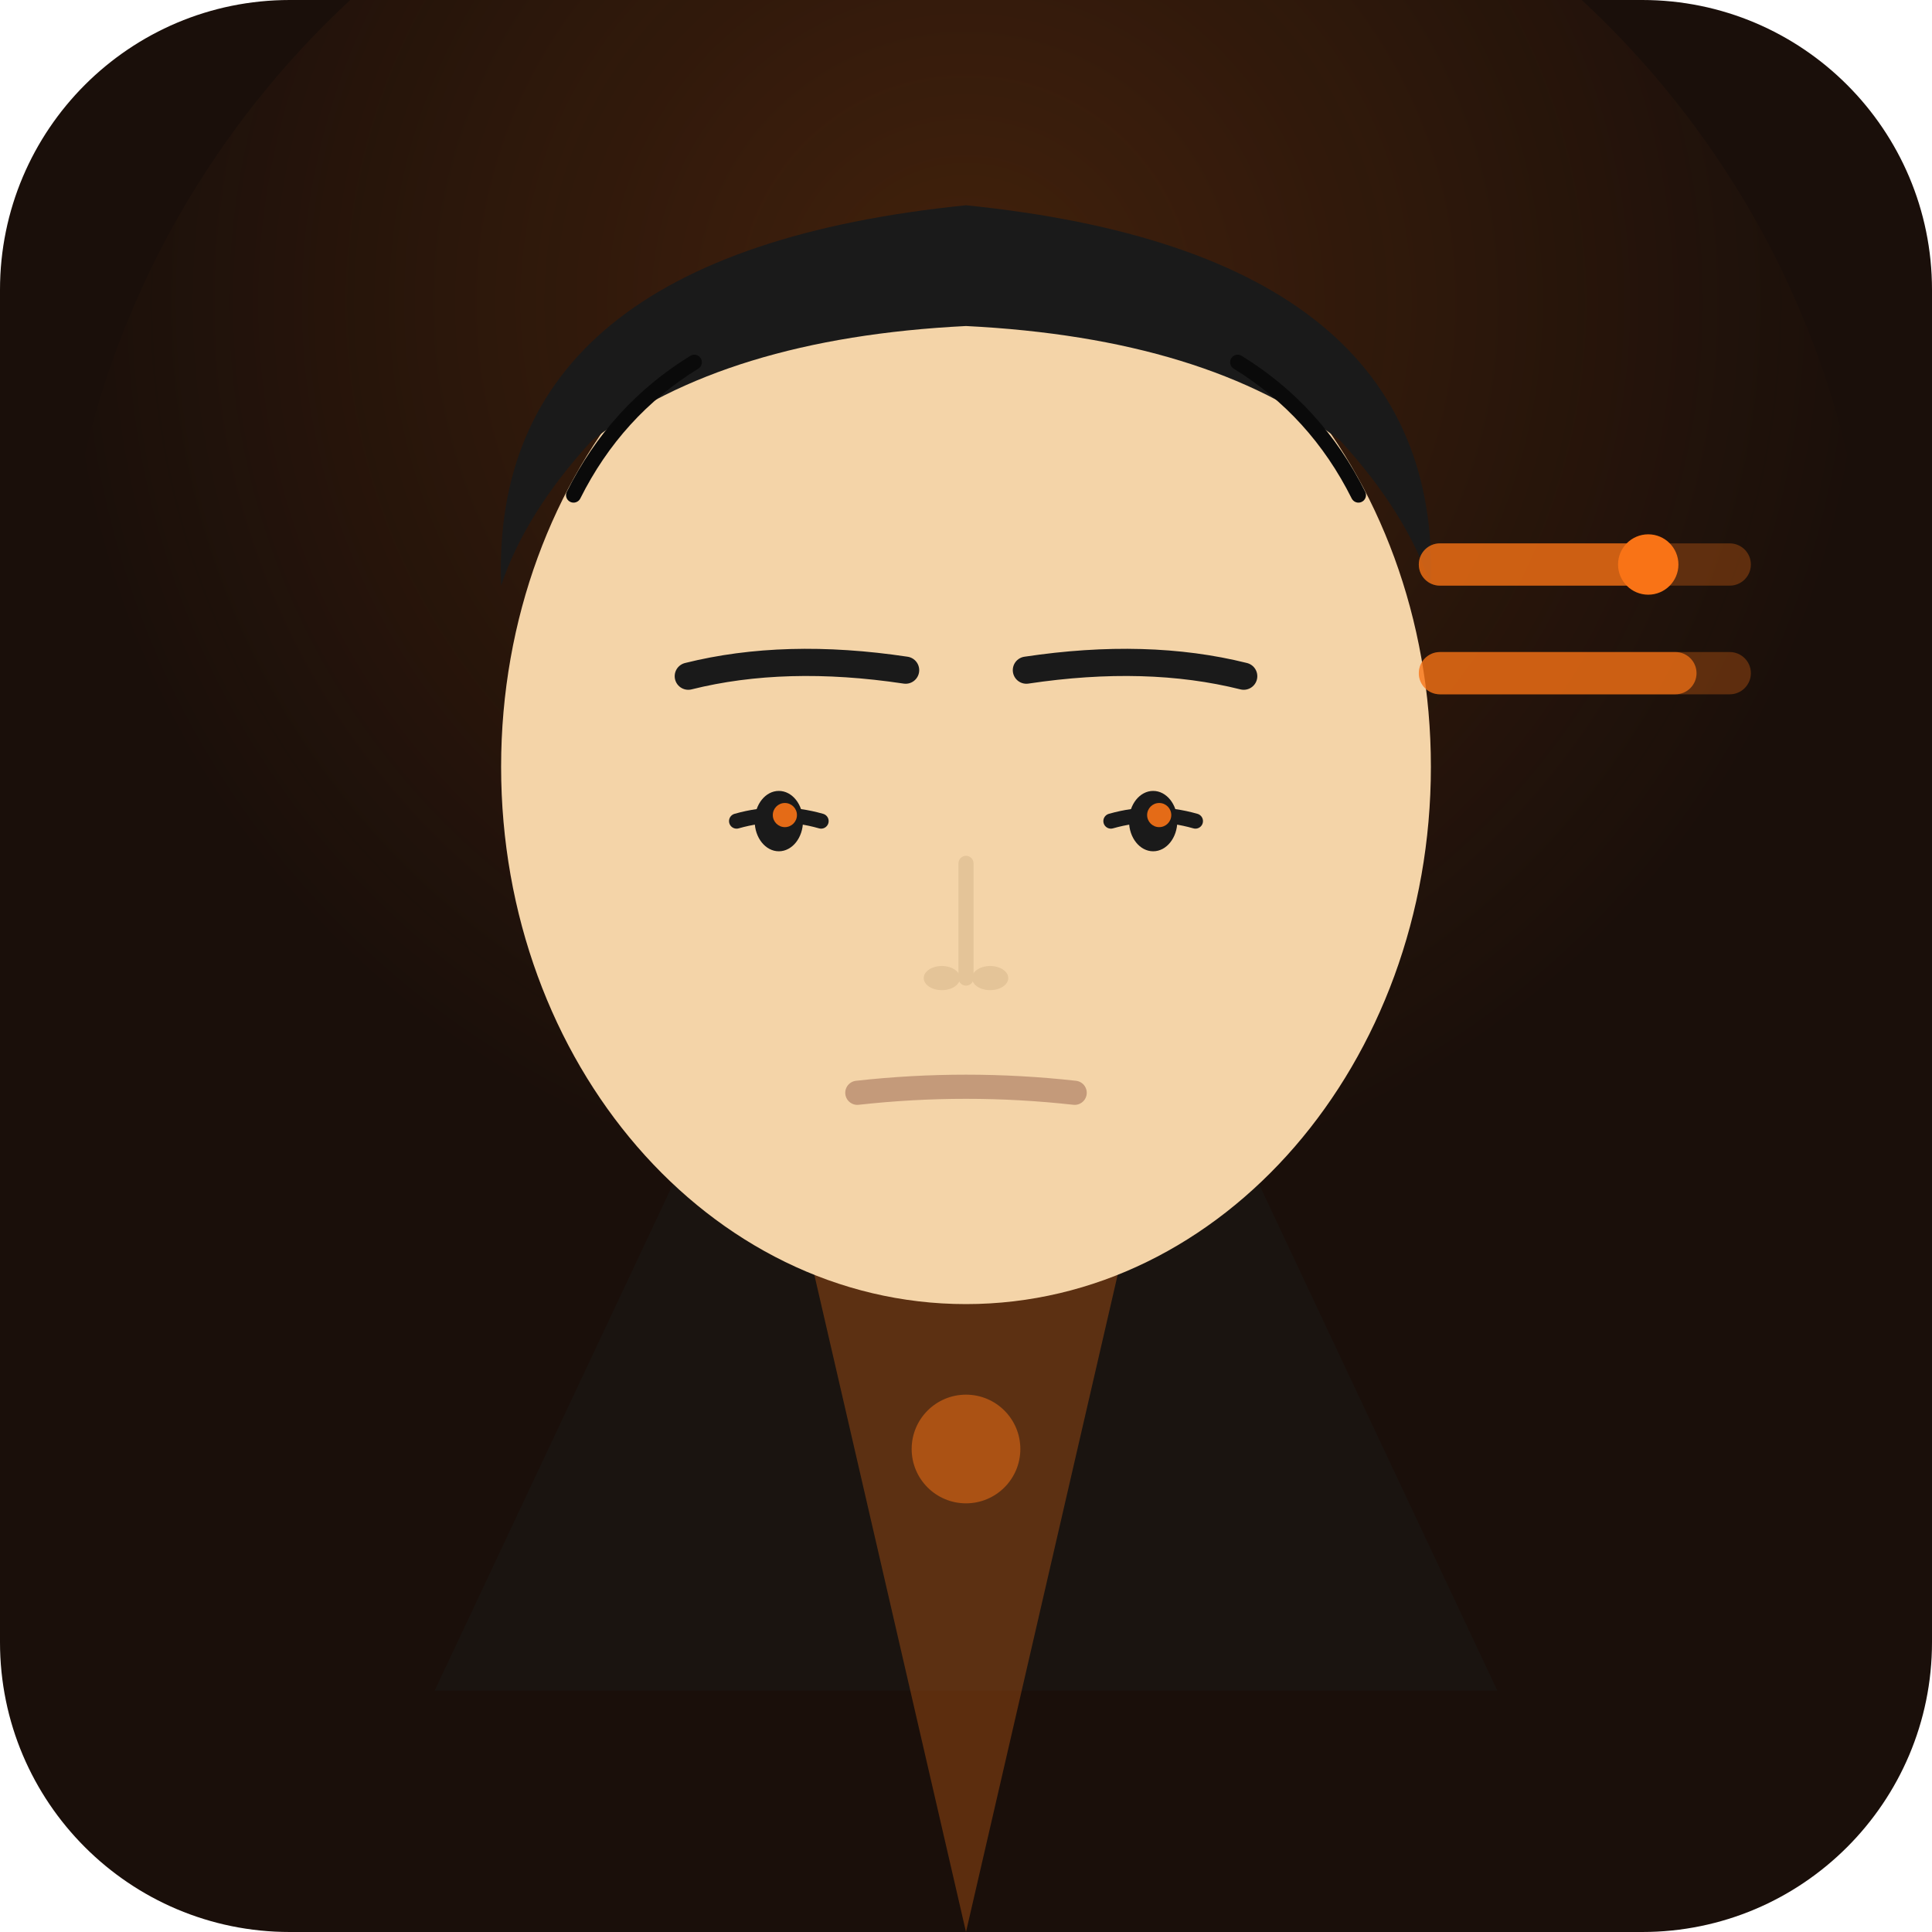
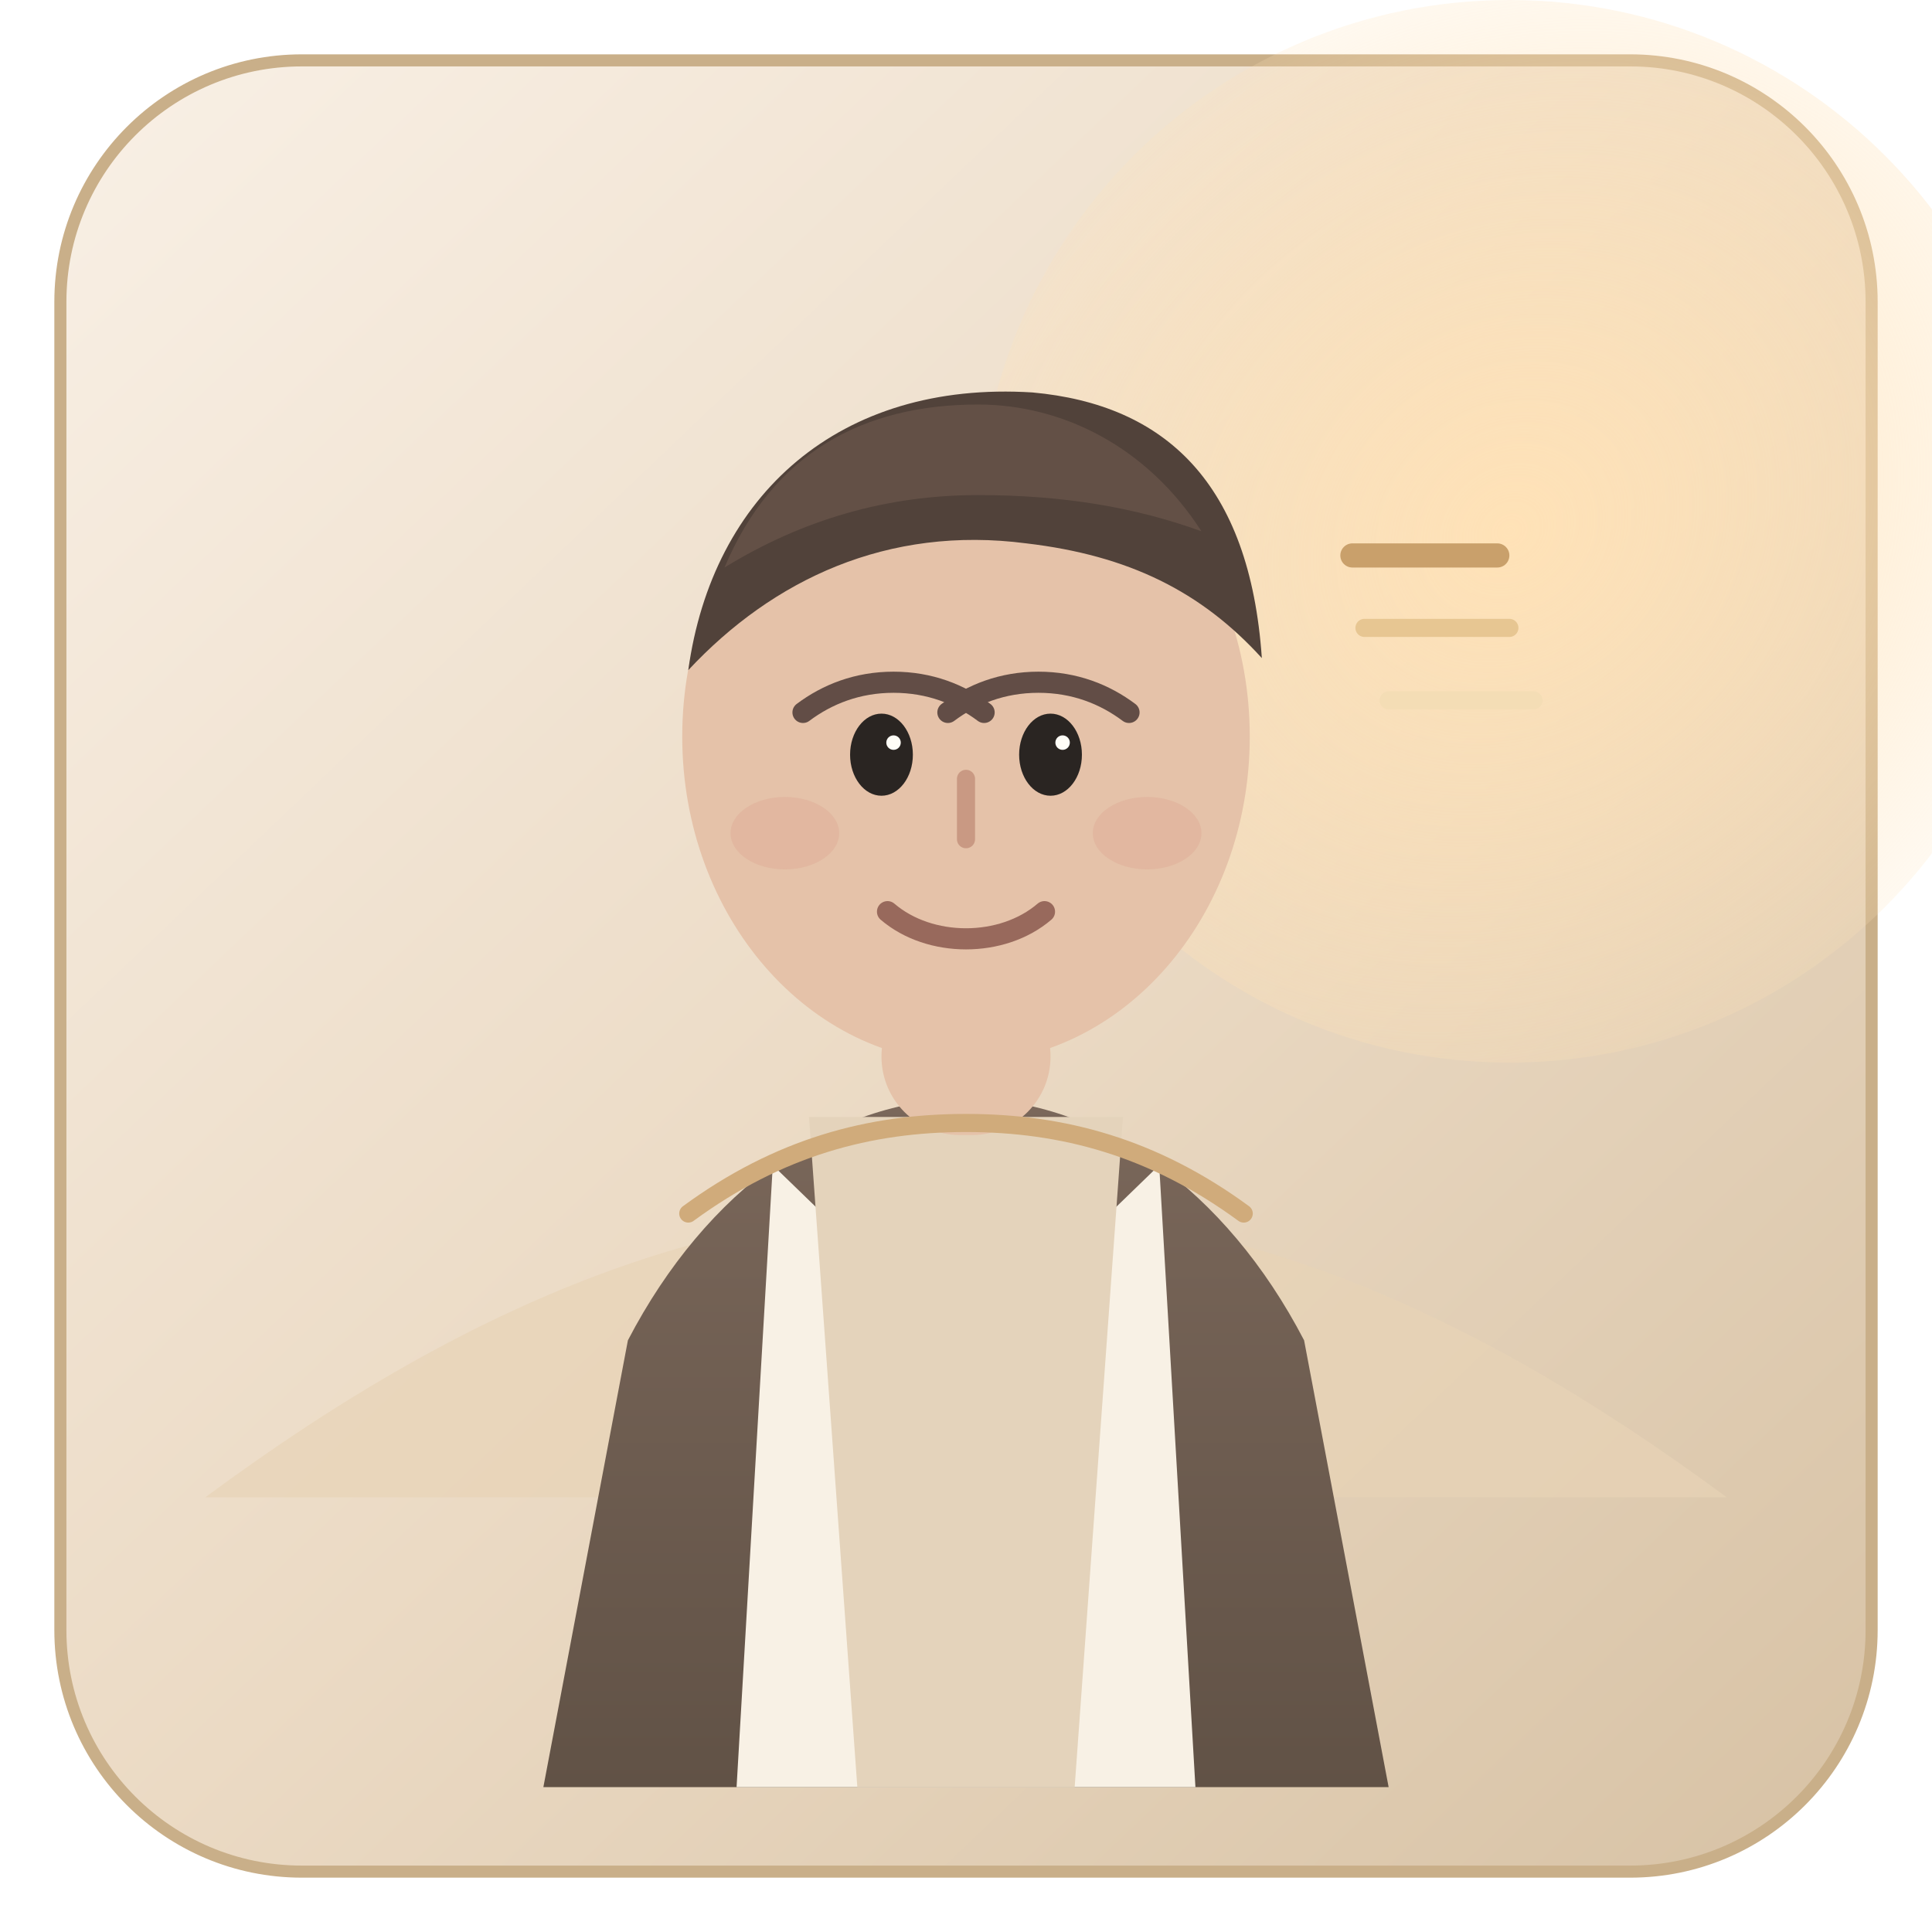
<svg xmlns="http://www.w3.org/2000/svg" width="320" height="320" viewBox="0 0 320 320" fill="none">
  <defs>
-     <linearGradient id="cz-bg" x1="0" y1="0" x2="320" y2="320">
-       <stop stop-color="#1a0f0a" />
-       <stop offset="1" stop-color="#3a2515" />
+     <linearGradient id="cz_bg" x1="22" y1="14" x2="300" y2="306" gradientUnits="userSpaceOnUse">
+       <stop stop-color="#F8EFE4" />
+       <stop offset="0.52" stop-color="#EBDAC4" />
+       <stop offset="1" stop-color="#D8C3A6" />
    </linearGradient>
-     <radialGradient id="cz-glow" cx="0.5" cy="0.3">
-       <stop stop-color="#f97316" stop-opacity="0.18" />
-       <stop offset="1" stop-color="#f97316" stop-opacity="0" />
+     <radialGradient id="cz_wash" cx="0" cy="0" r="1" gradientUnits="userSpaceOnUse" gradientTransform="translate(250 88) rotate(140) scale(128 110)">
+       <stop stop-color="#FFE2B7" />
+       <stop offset="1" stop-color="#FFE2B7" stop-opacity="0" />
    </radialGradient>
+     <linearGradient id="cz_vest" x1="160" y1="182" x2="160" y2="296" gradientUnits="userSpaceOnUse">
+       <stop stop-color="#7A675A" />
+       <stop offset="1" stop-color="#615246" />
+     </linearGradient>
  </defs>
-   <rect width="320" height="320" rx="48" fill="url(#cz-bg)" />
-   <circle cx="160" cy="110" r="150" fill="url(#cz-glow)" />
-   <path d="M72 280 L112 195 L160 168 L208 195 L248 280 Z" fill="#1a1410" />
-   <path d="M130 190 L160 208 L190 190 L160 320 Z" fill="#f97316" opacity="0.3" />
-   <circle cx="160" cy="240" r="9" fill="#f97316" opacity="0.5" />
-   <ellipse cx="160" cy="127" rx="77" ry="89" fill="#f4d4a8" />
-   <path d="M83 97 Q81 42 160 34 Q239 42 237 97 Q233 85 222 73 Q200 56 160 54 Q120 56 98 73 Q87 85 83 97 Z" fill="#1a1a1a" />
-   <path d="M95 82 Q102 68 115 60" stroke="#0a0a0a" stroke-width="2.5" stroke-linecap="round" />
-   <path d="M225 82 Q218 68 205 60" stroke="#0a0a0a" stroke-width="2.5" stroke-linecap="round" />
-   <path d="M114 112 Q130 108 150 111" stroke="#1a1a1a" stroke-width="4.5" stroke-linecap="round" />
-   <path d="M170 111 Q190 108 206 112" stroke="#1a1a1a" stroke-width="4.5" stroke-linecap="round" />
-   <path d="M122 136 Q129 134 136 136" stroke="#1a1a1a" stroke-width="2.5" fill="none" stroke-linecap="round" />
-   <path d="M184 136 Q191 134 198 136" stroke="#1a1a1a" stroke-width="2.5" fill="none" stroke-linecap="round" />
-   <ellipse cx="129" cy="136" rx="4" ry="5" fill="#1a1a1a" />
-   <ellipse cx="191" cy="136" rx="4" ry="5" fill="#1a1a1a" />
-   <circle cx="130" cy="135" r="2" fill="#f97316" opacity="0.9" />
-   <circle cx="192" cy="135" r="2" fill="#f97316" opacity="0.9" />
-   <path d="M160 143 L160 162" stroke="#e4c498" stroke-width="2.5" stroke-linecap="round" />
-   <ellipse cx="156" cy="162" rx="3" ry="2" fill="#e4c498" />
-   <ellipse cx="164" cy="162" rx="3" ry="2" fill="#e4c498" />
-   <path d="M142 181 Q160 179 178 181" stroke="#c49a7a" stroke-width="4" stroke-linecap="round" />
-   <rect x="235" y="90" width="55" height="7" rx="3.5" fill="#f97316" opacity="0.3" />
-   <rect x="235" y="90" width="38" height="7" rx="3.5" fill="#f97316" opacity="0.7" />
-   <rect x="235" y="108" width="55" height="7" rx="3.5" fill="#f97316" opacity="0.3" />
-   <rect x="235" y="108" width="46" height="7" rx="3.5" fill="#f97316" opacity="0.7" />
-   <circle cx="273" cy="93.5" r="5" fill="#f97316" />
+   <rect x="10" y="10" width="300" height="300" rx="40" fill="url(#cz_bg)" />
+   <rect x="10" y="10" width="300" height="300" rx="40" stroke="#C9AF89" stroke-width="2" />
+   <circle cx="250" cy="88" r="88" fill="url(#cz_wash)" />
+   <path d="M34 248C80 214 119 200 160 200C201 200 240 214 286 248" fill="#E8D4B7" fill-opacity="0.68" />
+   <path d="M90 296L104 222C117 197 138 182 160 182C182 182 203 197 216 222L230 296H90Z" fill="url(#cz_vest)" />
+   <path d="M128 193L160 224L192 193L198 296H122L128 193Z" fill="#F8F1E5" />
+   <path d="M134 185H186L178 296H142L134 185Z" fill="#E4D3BB" />
+   <rect x="146" y="162" width="28" height="26" rx="13" fill="#E5C2A9" />
+   <ellipse cx="160" cy="122" rx="47" ry="54" fill="#E5C2A9" />
+   <path d="M114 111C118 82 139 63 171 65C193 67 207 80 209 109C199 98 187 92 170 90C147 87 128 96 114 111Z" fill="#51423A" />
+   <path d="M120 94C128 75 143 67 162 67C176 67 190 74 199 88C188 84 176 82 162 82C147 82 133 86 120 94Z" fill="#635046" />
+   <path d="M133 118C137 115 142 113 148 113C154 113 159 115 163 118" stroke="#624D46" stroke-width="3.5" stroke-linecap="round" />
+   <path d="M157 118C161 115 166 113 172 113C178 113 183 115 187 118" stroke="#624D46" stroke-width="3.5" stroke-linecap="round" />
+   <ellipse cx="146" cy="125" rx="5.2" ry="6.8" fill="#2A2522" />
+   <ellipse cx="174" cy="125" rx="5.2" ry="6.8" fill="#2A2522" />
+   <circle cx="148" cy="123" r="1.2" fill="#FFFDF7" />
+   <circle cx="176" cy="123" r="1.2" fill="#FFFDF7" />
+   <path d="M160 129V139" stroke="#C99983" stroke-width="3" stroke-linecap="round" />
+   <path d="M147 151C154 157 166 157 173 151" stroke="#98695C" stroke-width="3.5" stroke-linecap="round" />
+   <ellipse cx="130" cy="138" rx="9" ry="6" fill="#D89B87" fill-opacity="0.25" />
+   <ellipse cx="190" cy="138" rx="9" ry="6" fill="#D89B87" fill-opacity="0.25" />
+   <path d="M114 201C129 190 144 186 160 186C176 186 191 190 206 201" stroke="#D0AB7B" stroke-width="3" stroke-linecap="round" />
+   <path d="M224 92L248 92" stroke="#C9A06B" stroke-width="4" stroke-linecap="round" />
+   <path d="M226 104L250 104" stroke="#E7C692" stroke-width="3" stroke-linecap="round" />
+   <path d="M230 116L254 116" stroke="#F4DDB5" stroke-width="3" stroke-linecap="round" />
</svg>
